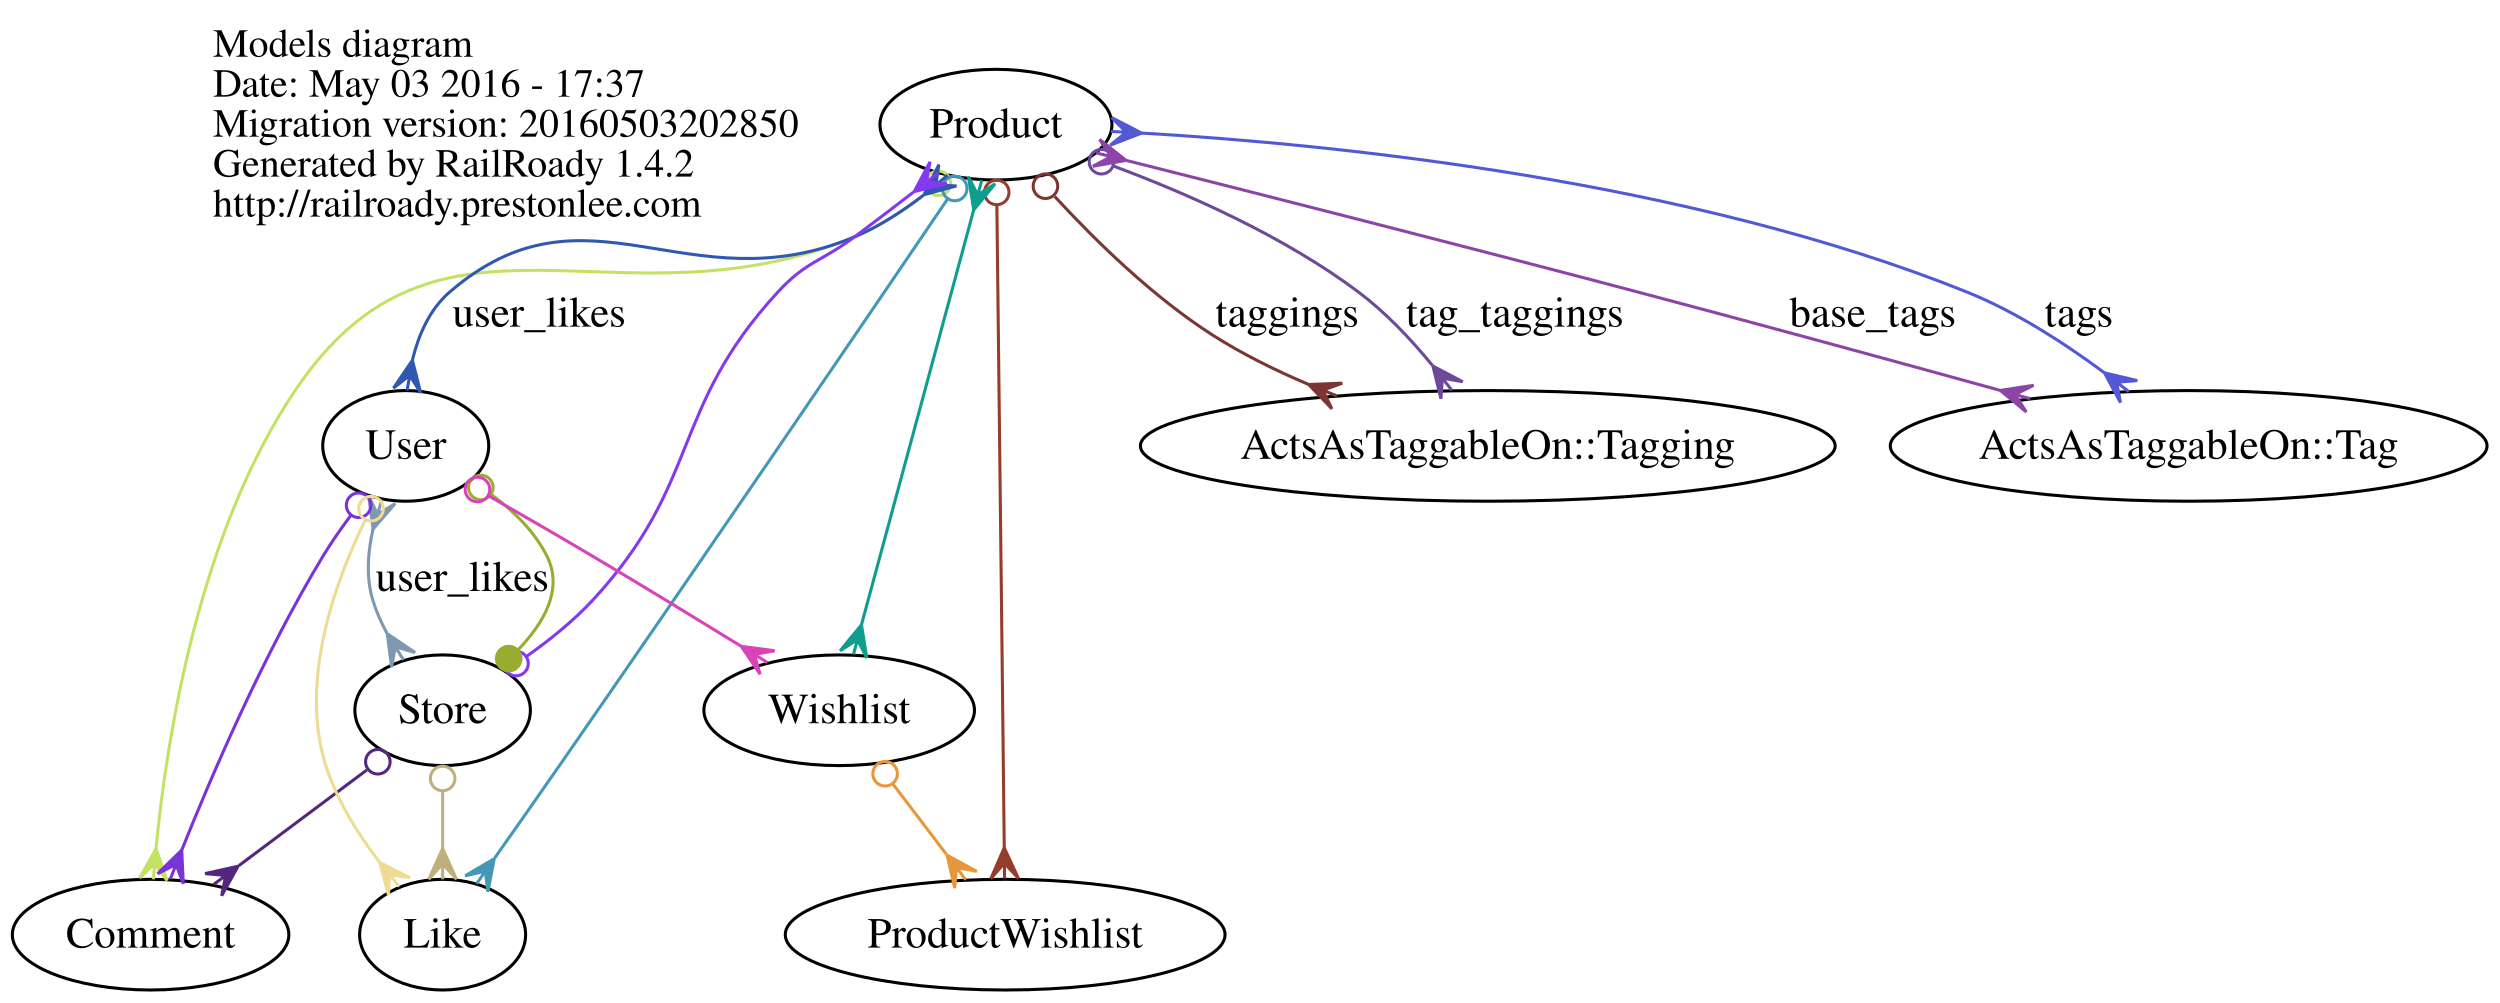
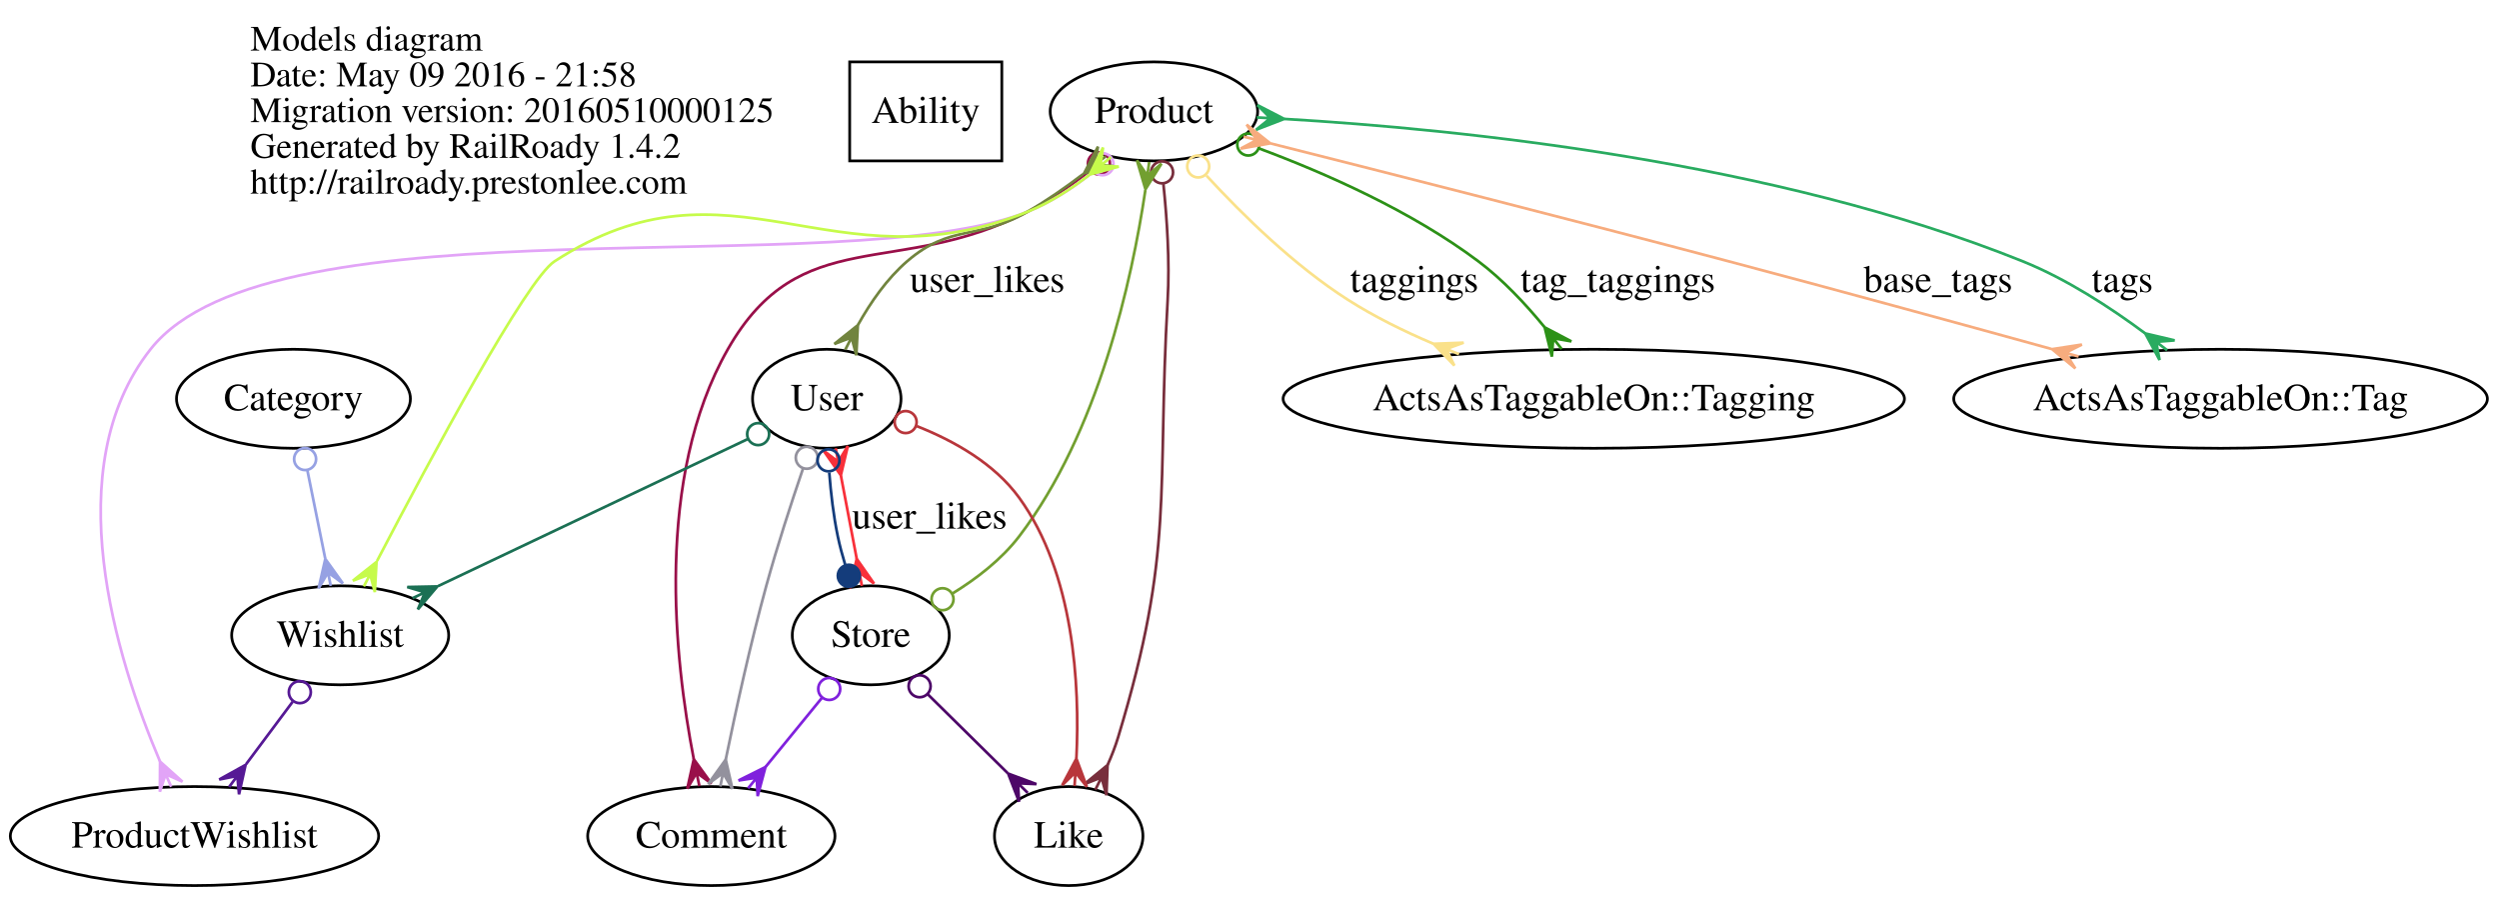
- <svg xmlns="http://www.w3.org/2000/svg" width="813pt" height="326pt" viewBox="0.00 0.00 813.27 326.00">
+ <svg xmlns="http://www.w3.org/2000/svg" width="909pt" height="326pt" viewBox="0.00 0.00 909.03 326.00">
  <g id="graph0" class="graph" transform="scale(1 1) rotate(0) translate(4 322)">
-     <polygon fill="none" stroke="none" points="-4,4 -4,-322 809.269,-322 809.269,4 -4,4" />
+     <polygon fill="none" stroke="none" points="-4,4 -4,-322 905.028,-322 905.028,4 -4,4" />
    <g id="node1" class="node">
-       <text text-anchor="start" x="65.301" y="-303.6" font-family="Times,serif" font-size="13.00">Models diagram</text>
-       <text text-anchor="start" x="65.301" y="-290.6" font-family="Times,serif" font-size="13.00">Date: May 03 2016 - 17:37</text>
-       <text text-anchor="start" x="65.301" y="-277.6" font-family="Times,serif" font-size="13.00">Migration version: 20160503202850</text>
-       <text text-anchor="start" x="65.301" y="-264.6" font-family="Times,serif" font-size="13.00">Generated by RailRoady 1.4.2</text>
-       <text text-anchor="start" x="65.301" y="-251.6" font-family="Times,serif" font-size="13.00">http://railroady.prestonlee.com</text>
+       <text text-anchor="start" x="87.06" y="-303.6" font-family="Times,serif" font-size="13.00">Models diagram</text>
+       <text text-anchor="start" x="87.06" y="-290.6" font-family="Times,serif" font-size="13.00">Date: May 09 2016 - 21:58</text>
+       <text text-anchor="start" x="87.06" y="-277.6" font-family="Times,serif" font-size="13.00">Migration version: 20160510000125</text>
+       <text text-anchor="start" x="87.06" y="-264.6" font-family="Times,serif" font-size="13.00">Generated by RailRoady 1.4.2</text>
+       <text text-anchor="start" x="87.06" y="-251.6" font-family="Times,serif" font-size="13.00">http://railroady.prestonlee.com</text>
    </g>
    <g id="node2" class="node">
-       <ellipse fill="none" stroke="black" cx="44.988" cy="-18" rx="44.977" ry="18" />
-       <text text-anchor="middle" x="44.988" y="-13.8" font-family="Times,serif" font-size="14.00">Comment</text>
+       <polygon fill="none" stroke="black" points="360.417,-299.5 305.077,-299.5 305.077,-263.5 360.417,-263.5 360.417,-299.5" />
+       <text text-anchor="middle" x="332.747" y="-277.3" font-family="Times,serif" font-size="14.00">Ability</text>
    </g>
    <g id="node3" class="node">
-       <ellipse fill="none" stroke="black" cx="139.988" cy="-18" rx="27" ry="18" />
-       <text text-anchor="middle" x="139.988" y="-13.8" font-family="Times,serif" font-size="14.00">Like</text>
+       <ellipse fill="none" stroke="black" cx="102.747" cy="-177" rx="42.546" ry="18" />
+       <text text-anchor="middle" x="102.747" y="-172.8" font-family="Times,serif" font-size="14.00">Category</text>
+     </g>
+     <g id="node10" class="node">
+       <ellipse fill="none" stroke="black" cx="119.747" cy="-91" rx="39.475" ry="18" />
+       <text text-anchor="middle" x="119.747" y="-86.8" font-family="Times,serif" font-size="14.00">Wishlist</text>
+     </g>
+     <g id="edge1" class="edge">
+       <path fill="none" stroke="#96a1e3" d="M107.809,-150.991C109.845,-140.929 112.198,-129.303 114.274,-119.045" />
+       <ellipse fill="none" stroke="#96a1e3" cx="106.981" cy="-155.081" rx="4" ry="4" />
+       <polygon fill="#96a1e3" stroke="#96a1e3" points="114.329,-118.775 120.723,-109.866 115.32,-113.874 116.312,-108.973 116.312,-108.973 116.312,-108.973 115.32,-113.874 111.902,-108.081 114.329,-118.775 114.329,-118.775" />
    </g>
    <g id="node4" class="node">
-       <ellipse fill="none" stroke="black" cx="319.988" cy="-281.5" rx="37.735" ry="18" />
-       <text text-anchor="middle" x="319.988" y="-277.3" font-family="Times,serif" font-size="14.00">Product</text>
+       <ellipse fill="none" stroke="black" cx="254.747" cy="-18" rx="44.977" ry="18" />
+       <text text-anchor="middle" x="254.747" y="-13.8" font-family="Times,serif" font-size="14.00">Comment</text>
    </g>
-     <g id="edge1" class="edge">
-       <path fill="none" stroke="#c3e264" d="M298.077,-259.789C290.901,-254.099 282.558,-248.531 273.988,-245 196.428,-213.045 138.856,-264.572 91.988,-195 60.922,-148.885 50.359,-83.1 46.79,-46.413" />
-       <ellipse fill="none" stroke="#c3e264" cx="301.241" cy="-262.429" rx="4" ry="4" />
-       <polygon fill="#c3e264" stroke="#c3e264" points="46.752,-45.978 50.375,-35.628 46.322,-40.997 45.891,-36.015 45.891,-36.015 45.891,-36.015 46.322,-40.997 41.408,-36.403 46.752,-45.978 46.752,-45.978" />
+     <g id="node5" class="node">
+       <ellipse fill="none" stroke="black" cx="384.747" cy="-18" rx="27" ry="18" />
+       <text text-anchor="middle" x="384.747" y="-13.8" font-family="Times,serif" font-size="14.00">Like</text>
+     </g>
+     <g id="node6" class="node">
+       <ellipse fill="none" stroke="black" cx="415.747" cy="-281.5" rx="37.735" ry="18" />
+       <text text-anchor="middle" x="415.747" y="-277.3" font-family="Times,serif" font-size="14.00">Product</text>
    </g>
    <g id="edge2" class="edge">
-       <path fill="none" stroke="#4497b6" d="M304.296,-257.359C278.223,-218.955 224.262,-139.678 177.988,-73 171.153,-63.151 163.561,-52.337 156.971,-42.991" />
-       <ellipse fill="none" stroke="#4497b6" cx="306.586" cy="-260.732" rx="4" ry="4" />
-       <polygon fill="#4497b6" stroke="#4497b6" points="156.785,-42.727 154.694,-31.963 153.901,-38.643 151.017,-34.558 151.017,-34.558 151.017,-34.558 153.901,-38.643 147.341,-37.154 156.785,-42.727 156.785,-42.727" />
+       <path fill="none" stroke="#990f49" d="M392.27,-259.778C385.356,-254.417 377.545,-249.027 369.747,-245 322.391,-220.545 287.127,-241.312 260.747,-195 234.097,-148.214 241.275,-82.504 248.35,-46.051" />
+       <ellipse fill="none" stroke="#990f49" cx="395.736" cy="-262.57" rx="4" ry="4" />
+       <polygon fill="#990f49" stroke="#990f49" points="248.372,-45.947 254.815,-37.074 249.391,-41.052 250.41,-36.157 250.41,-36.157 250.41,-36.157 249.391,-41.052 246.004,-35.24 248.372,-45.947 248.372,-45.947" />
    </g>
-     <g id="node5" class="node">
-       <ellipse fill="none" stroke="black" cx="322.988" cy="-18" rx="71.538" ry="18" />
-       <text text-anchor="middle" x="322.988" y="-13.8" font-family="Times,serif" font-size="14.00">ProductWishlist</text>
+     <g id="edge3" class="edge">
+       <path fill="none" stroke="#782e3c" d="M419.2,-255.072C420.516,-242.43 421.533,-226.917 420.747,-213 416.741,-141.995 423.347,-122.069 402.747,-54 401.727,-50.628 400.387,-47.194 398.898,-43.861" />
+       <ellipse fill="none" stroke="#782e3c" cx="418.713" cy="-259.336" rx="4" ry="4" />
+       <polygon fill="#782e3c" stroke="#782e3c" points="398.882,-43.828 398.482,-32.87 396.665,-39.347 394.448,-34.865 394.448,-34.865 394.448,-34.865 396.665,-39.347 390.415,-36.86 398.882,-43.828 398.882,-43.828" />
+     </g>
+     <g id="node7" class="node">
+       <ellipse fill="none" stroke="black" cx="66.747" cy="-18" rx="66.996" ry="18" />
+       <text text-anchor="middle" x="66.747" y="-13.8" font-family="Times,serif" font-size="14.00">ProductWishlist</text>
+     </g>
+     <g id="edge5" class="edge">
+       <path fill="none" stroke="#e2a4f7" d="M393.895,-259.641C386.722,-253.946 378.365,-248.411 369.747,-245 303.029,-218.593 95.156,-251.361 50.747,-195 16.669,-151.75 38.234,-82.646 54.174,-45.191" />
+       <ellipse fill="none" stroke="#e2a4f7" cx="397.058" cy="-262.291" rx="4" ry="4" />
+       <polygon fill="#e2a4f7" stroke="#e2a4f7" points="54.218,-45.092 62.383,-37.772 56.243,-40.52 58.269,-35.949 58.269,-35.949 58.269,-35.949 56.243,-40.52 54.154,-34.126 54.218,-45.092 54.218,-45.092" />
+     </g>
+     <g id="node9" class="node">
+       <ellipse fill="none" stroke="black" cx="296.747" cy="-177" rx="27" ry="18" />
+       <text text-anchor="middle" x="296.747" y="-172.8" font-family="Times,serif" font-size="14.00">User</text>
    </g>
    <g id="edge4" class="edge">
-       <path fill="none" stroke="#963c2b" d="M320.288,-255.17C320.683,-221.706 321.397,-160.931 321.988,-109 322.228,-87.939 322.493,-64.106 322.689,-46.259" />
-       <ellipse fill="none" stroke="#963c2b" cx="320.238" cy="-259.461" rx="4" ry="4" />
-       <polygon fill="#963c2b" stroke="#963c2b" points="322.689,-46.253 327.299,-36.303 322.744,-41.253 322.8,-36.254 322.8,-36.254 322.8,-36.254 322.744,-41.253 318.3,-36.204 322.689,-46.253 322.689,-46.253" />
+       <path fill="none" stroke="#71843e" d="M389.93,-258.656C383.56,-253.814 376.594,-248.954 369.747,-245 351.534,-234.481 341.911,-240.734 325.982,-227 318.677,-220.702 312.701,-212.108 308.098,-203.874" />
+       <polygon fill="#71843e" stroke="#71843e" points="390.327,-258.968 395.396,-268.692 394.254,-262.063 398.181,-265.158 398.181,-265.158 398.181,-265.158 394.254,-262.063 400.967,-261.624 390.327,-258.968 390.327,-258.968" />
+       <polygon fill="#71843e" stroke="#71843e" points="308.047,-203.773 307.493,-192.822 305.767,-199.323 303.488,-194.873 303.488,-194.873 303.488,-194.873 305.767,-199.323 299.483,-196.924 308.047,-203.773 308.047,-203.773" />
+       <text text-anchor="middle" x="355.13" y="-215.8" font-family="Times,serif" font-size="14.00">user_likes</text>
    </g>
-     <g id="node7" class="node">
-       <ellipse fill="none" stroke="black" cx="127.988" cy="-177" rx="27" ry="18" />
-       <text text-anchor="middle" x="127.988" y="-172.8" font-family="Times,serif" font-size="14.00">User</text>
+     <g id="edge6" class="edge">
+       <path fill="none" stroke="#c6fb4b" d="M392.099,-258.292C385.339,-253.098 377.649,-248.163 369.747,-245 298.39,-216.435 262.225,-268.837 197.747,-227 187.455,-220.322 152.62,-155.394 133.167,-118.071" />
+       <polygon fill="#c6fb4b" stroke="#c6fb4b" points="392.394,-258.535 397.246,-268.369 396.251,-261.716 400.109,-264.897 400.109,-264.897 400.109,-264.897 396.251,-261.716 402.972,-261.425 392.394,-258.535 392.394,-258.535" />
+       <polygon fill="#c6fb4b" stroke="#c6fb4b" points="132.955,-117.663 132.343,-106.714 130.652,-113.225 128.349,-108.787 128.349,-108.787 128.349,-108.787 130.652,-113.225 124.355,-110.86 132.955,-117.663 132.955,-117.663" />
    </g>
-     <g id="edge3" class="edge">
-       <path fill="none" stroke="#2f58b1" d="M296.271,-258.459C289.512,-253.264 281.84,-248.287 273.988,-245 219.468,-222.173 186.973,-265.614 142.223,-227 135.809,-221.466 132.201,-213.229 130.197,-205.081" />
-       <polygon fill="#2f58b1" stroke="#2f58b1" points="296.562,-258.698 301.432,-268.523 300.426,-261.872 304.289,-265.046 304.289,-265.046 304.289,-265.046 300.426,-261.872 307.146,-261.569 296.562,-258.698 296.562,-258.698" />
-       <polygon fill="#2f58b1" stroke="#2f58b1" points="130.159,-204.867 132.859,-194.238 129.293,-199.942 128.427,-195.018 128.427,-195.018 128.427,-195.018 129.293,-199.942 123.995,-195.798 130.159,-204.867 130.159,-204.867" />
-       <text text-anchor="middle" x="171.371" y="-215.8" font-family="Times,serif" font-size="14.00">user_likes</text>
+     <g id="node11" class="node">
+       <ellipse fill="none" stroke="black" cx="575.747" cy="-177" rx="113.006" ry="18" />
+       <text text-anchor="middle" x="575.747" y="-172.8" font-family="Times,serif" font-size="14.00">ActsAsTaggableOn::Tagging</text>
+     </g>
+     <g id="edge7" class="edge">
+       <path fill="none" stroke="#fae18a" d="M434.87,-258.134C448.133,-243.72 466.851,-225.418 486.306,-213 495.872,-206.894 506.674,-201.56 517.378,-197.02" />
+       <ellipse fill="none" stroke="#fae18a" cx="431.856" cy="-261.478" rx="4" ry="4" />
+       <polygon fill="#fae18a" stroke="#fae18a" points="517.457,-196.988 528.415,-197.407 522.092,-195.112 526.726,-193.236 526.726,-193.236 526.726,-193.236 522.092,-195.112 525.038,-189.064 517.457,-196.988 517.457,-196.988" />
+       <text text-anchor="middle" x="510.468" y="-215.8" font-family="Times,serif" font-size="14.00">taggings</text>
+     </g>
+     <g id="edge9" class="edge">
+       <path fill="none" stroke="#2c9117" d="M453.934,-268.049C478.232,-258.997 509.561,-245.155 533.747,-227 542.618,-220.341 550.909,-211.504 557.742,-203.17" />
+       <ellipse fill="none" stroke="#2c9117" cx="450.07" cy="-269.453" rx="4" ry="4" />
+       <polygon fill="#2c9117" stroke="#2c9117" points="557.893,-202.977 567.6,-197.876 560.975,-199.04 564.057,-195.103 564.057,-195.103 564.057,-195.103 560.975,-199.04 560.513,-192.329 557.893,-202.977 557.893,-202.977" />
+       <text text-anchor="middle" x="584.52" y="-215.8" font-family="Times,serif" font-size="14.00">tag_taggings</text>
+     </g>
+     <g id="node12" class="node">
+       <ellipse fill="none" stroke="black" cx="803.747" cy="-177" rx="97.062" ry="18" />
+       <text text-anchor="middle" x="803.747" y="-172.8" font-family="Times,serif" font-size="14.00">ActsAsTaggableOn::Tag</text>
+     </g>
+     <g id="edge8" class="edge">
+       <path fill="none" stroke="#f7ac7e" d="M458.313,-269.824C500.583,-259.17 567.216,-242.237 624.747,-227 663.867,-216.639 707.689,-204.65 742.182,-195.124" />
+       <polygon fill="#f7ac7e" stroke="#f7ac7e" points="458.07,-269.885 447.273,-267.963 453.221,-271.106 448.372,-272.327 448.372,-272.327 448.372,-272.327 453.221,-271.106 449.471,-276.691 458.07,-269.885 458.07,-269.885" />
+       <polygon fill="#f7ac7e" stroke="#f7ac7e" points="742.472,-195.044 753.309,-196.716 747.291,-193.712 752.11,-192.379 752.11,-192.379 752.11,-192.379 747.291,-193.712 750.911,-188.042 742.472,-195.044 742.472,-195.044" />
+       <text text-anchor="middle" x="700.961" y="-215.8" font-family="Times,serif" font-size="14.00">base_tags</text>
+     </g>
+     <g id="edge10" class="edge">
+       <path fill="none" stroke="#29ab60" d="M463.24,-278.756C526.598,-275.039 641.29,-263.407 731.747,-227 747.626,-220.609 763.54,-210.289 776.354,-200.764" />
+       <polygon fill="#29ab60" stroke="#29ab60" points="463.134,-278.762 452.904,-274.813 458.141,-279.034 453.149,-279.306 453.149,-279.306 453.149,-279.306 458.141,-279.034 453.394,-283.799 463.134,-278.762 463.134,-278.762" />
+       <polygon fill="#29ab60" stroke="#29ab60" points="776.363,-200.758 787.035,-198.239 780.329,-197.713 784.295,-194.669 784.295,-194.669 784.295,-194.669 780.329,-197.713 781.555,-191.099 776.363,-200.758 776.363,-200.758" />
+       <text text-anchor="middle" x="768.023" y="-215.8" font-family="Times,serif" font-size="14.00">tags</text>
    </g>
    <g id="node8" class="node">
-       <ellipse fill="none" stroke="black" cx="268.988" cy="-91" rx="44.016" ry="18" />
-       <text text-anchor="middle" x="268.988" y="-86.8" font-family="Times,serif" font-size="14.00">Wishlist</text>
+       <ellipse fill="none" stroke="black" cx="312.747" cy="-91" rx="28.55" ry="18" />
+       <text text-anchor="middle" x="312.747" y="-86.8" font-family="Times,serif" font-size="14.00">Store</text>
    </g>
-     <g id="edge5" class="edge">
-       <path fill="none" stroke="#0f9d8e" d="M312.747,-253.737C303.062,-217.938 285.986,-154.823 276.276,-118.937" />
-       <polygon fill="#0f9d8e" stroke="#0f9d8e" points="312.761,-253.786 311.029,-264.615 314.067,-258.613 315.373,-263.439 315.373,-263.439 315.373,-263.439 314.067,-258.613 319.716,-262.264 312.761,-253.786 312.761,-253.786" />
-       <polygon fill="#0f9d8e" stroke="#0f9d8e" points="276.242,-118.811 277.974,-107.983 274.936,-113.984 273.631,-109.158 273.631,-109.158 273.631,-109.158 274.936,-113.984 269.287,-110.333 276.242,-118.811 276.242,-118.811" />
+     <g id="edge12" class="edge">
+       <path fill="none" stroke="#8021dd" d="M295.01,-68.287C288.515,-60.336 281.128,-51.293 274.47,-43.143" />
+       <ellipse fill="none" stroke="#8021dd" cx="297.632" cy="-71.496" rx="4" ry="4" />
+       <polygon fill="#8021dd" stroke="#8021dd" points="274.442,-43.108 271.6,-32.517 271.278,-39.236 268.115,-35.364 268.115,-35.364 268.115,-35.364 271.278,-39.236 264.63,-38.211 274.442,-43.108 274.442,-43.108" />
    </g>
-     <g id="node9" class="node">
-       <ellipse fill="none" stroke="black" cx="479.988" cy="-177" rx="113.006" ry="18" />
-       <text text-anchor="middle" x="479.988" y="-172.8" font-family="Times,serif" font-size="14.00">ActsAsTaggableOn::Tagging</text>
-     </g>
-     <g id="edge6" class="edge">
-       <path fill="none" stroke="#7b3633" d="M339.111,-258.134C352.374,-243.72 371.092,-225.418 390.547,-213 400.113,-206.894 410.915,-201.56 421.619,-197.02" />
-       <ellipse fill="none" stroke="#7b3633" cx="336.097" cy="-261.478" rx="4" ry="4" />
-       <polygon fill="#7b3633" stroke="#7b3633" points="421.698,-196.988 432.656,-197.407 426.333,-195.112 430.967,-193.236 430.967,-193.236 430.967,-193.236 426.333,-195.112 429.279,-189.064 421.698,-196.988 421.698,-196.988" />
-       <text text-anchor="middle" x="414.709" y="-215.8" font-family="Times,serif" font-size="14.00">taggings</text>
-     </g>
-     <g id="edge8" class="edge">
-       <path fill="none" stroke="#6c499b" d="M358.175,-268.049C382.473,-258.997 413.802,-245.155 437.988,-227 446.859,-220.341 455.15,-211.504 461.983,-203.17" />
-       <ellipse fill="none" stroke="#6c499b" cx="354.311" cy="-269.453" rx="4" ry="4" />
-       <polygon fill="#6c499b" stroke="#6c499b" points="462.134,-202.977 471.841,-197.876 465.216,-199.04 468.298,-195.103 468.298,-195.103 468.298,-195.103 465.216,-199.04 464.754,-192.329 462.134,-202.977 462.134,-202.977" />
-       <text text-anchor="middle" x="488.761" y="-215.8" font-family="Times,serif" font-size="14.00">tag_taggings</text>
-     </g>
-     <g id="node10" class="node">
-       <ellipse fill="none" stroke="black" cx="707.988" cy="-177" rx="97.062" ry="18" />
-       <text text-anchor="middle" x="707.988" y="-172.8" font-family="Times,serif" font-size="14.00">ActsAsTaggableOn::Tag</text>
-     </g>
-     <g id="edge7" class="edge">
-       <path fill="none" stroke="#8c44a7" d="M362.554,-269.824C404.824,-259.17 471.457,-242.237 528.988,-227 568.108,-216.639 611.93,-204.65 646.423,-195.124" />
-       <polygon fill="#8c44a7" stroke="#8c44a7" points="362.311,-269.885 351.515,-267.963 357.462,-271.106 352.613,-272.327 352.613,-272.327 352.613,-272.327 357.462,-271.106 353.712,-276.691 362.311,-269.885 362.311,-269.885" />
-       <polygon fill="#8c44a7" stroke="#8c44a7" points="646.713,-195.044 657.55,-196.716 651.532,-193.712 656.351,-192.379 656.351,-192.379 656.351,-192.379 651.532,-193.712 655.152,-188.042 646.713,-195.044 646.713,-195.044" />
-       <text text-anchor="middle" x="605.202" y="-215.8" font-family="Times,serif" font-size="14.00">base_tags</text>
-     </g>
-     <g id="edge9" class="edge">
-       <path fill="none" stroke="#5159d4" d="M367.481,-278.756C430.839,-275.039 545.531,-263.407 635.988,-227 651.867,-220.609 667.782,-210.289 680.595,-200.764" />
-       <polygon fill="#5159d4" stroke="#5159d4" points="367.375,-278.762 357.145,-274.813 362.382,-279.034 357.39,-279.306 357.39,-279.306 357.39,-279.306 362.382,-279.034 357.635,-283.799 367.375,-278.762 367.375,-278.762" />
-       <polygon fill="#5159d4" stroke="#5159d4" points="680.604,-200.758 691.276,-198.239 684.57,-197.713 688.536,-194.669 688.536,-194.669 688.536,-194.669 684.57,-197.713 685.797,-191.099 680.604,-200.758 680.604,-200.758" />
-       <text text-anchor="middle" x="672.264" y="-215.8" font-family="Times,serif" font-size="14.00">tags</text>
-     </g>
-     <g id="node6" class="node">
-       <ellipse fill="none" stroke="black" cx="139.988" cy="-91" rx="28.55" ry="18" />
-       <text text-anchor="middle" x="139.988" y="-86.8" font-family="Times,serif" font-size="14.00">Store</text>
+     <g id="edge13" class="edge">
+       <path fill="none" stroke="#4d0768" d="M333.473,-69.562C342.555,-60.607 353.228,-50.082 362.478,-40.96" />
+       <ellipse fill="none" stroke="#4d0768" cx="330.514" cy="-72.48" rx="4" ry="4" />
+       <polygon fill="#4d0768" stroke="#4d0768" points="362.728,-40.714 373.008,-36.897 366.288,-37.203 369.848,-33.692 369.848,-33.692 369.848,-33.692 366.288,-37.203 366.688,-30.488 362.728,-40.714 362.728,-40.714" />
    </g>
    <g id="edge11" class="edge">
-       <path fill="none" stroke="#52277d" d="M115.327,-71.569C102.605,-62.061 87.013,-50.408 73.746,-40.492" />
-       <ellipse fill="none" stroke="#52277d" cx="118.916" cy="-74.251" rx="4" ry="4" />
-       <polygon fill="#52277d" stroke="#52277d" points="73.426,-40.253 68.11,-30.662 69.421,-37.26 65.416,-34.267 65.416,-34.267 65.416,-34.267 69.421,-37.26 62.722,-37.871 73.426,-40.253 73.426,-40.253" />
+       <path fill="none" stroke="#729f30" d="M342.4,-106.164C351.267,-111.618 360.326,-118.594 366.747,-127 395.584,-164.747 407.724,-219.954 412.63,-252.851" />
+       <ellipse fill="none" stroke="#729f30" cx="338.85" cy="-104.117" rx="4" ry="4" />
+       <polygon fill="#729f30" stroke="#729f30" points="412.676,-253.186 409.572,-263.704 413.353,-258.14 414.031,-263.094 414.031,-263.094 414.031,-263.094 413.353,-258.14 418.489,-262.485 412.676,-253.186 412.676,-253.186" />
    </g>
-     <g id="edge12" class="edge">
-       <path fill="none" stroke="#beaf7c" d="M139.988,-64.791C139.988,-58.832 139.988,-52.45 139.988,-46.399" />
-       <ellipse fill="none" stroke="#beaf7c" cx="139.988" cy="-68.813" rx="4" ry="4" />
-       <polygon fill="#beaf7c" stroke="#beaf7c" points="139.989,-46.029 144.488,-36.029 139.988,-41.029 139.988,-36.029 139.988,-36.029 139.988,-36.029 139.988,-41.029 135.488,-36.029 139.989,-46.029 139.989,-46.029" />
+     <g id="edge14" class="edge">
+       <path fill="none" stroke="#f8303a" d="M307.633,-118.849C305.794,-128.504 303.72,-139.392 301.88,-149.055" />
+       <polygon fill="#f8303a" stroke="#f8303a" points="307.643,-118.797 313.935,-109.815 308.579,-113.885 309.514,-108.973 309.514,-108.973 309.514,-108.973 308.579,-113.885 305.094,-108.131 307.643,-118.797 307.643,-118.797" />
+       <polygon fill="#f8303a" stroke="#f8303a" points="301.856,-149.178 295.565,-158.159 300.921,-154.09 299.985,-159.001 299.985,-159.001 299.985,-159.001 300.921,-154.09 304.406,-159.843 301.856,-149.178 301.856,-149.178" />
+       <text text-anchor="middle" x="334.13" y="-129.8" font-family="Times,serif" font-size="14.00">user_likes</text>
    </g>
-     <g id="edge10" class="edge">
-       <path fill="none" stroke="#8339ef" d="M167.33,-108.557C174.865,-113.877 182.69,-120.178 188.988,-127 224.147,-165.083 213.902,-188.851 248.988,-227 258.257,-237.077 263.012,-236.816 273.988,-245 280.216,-249.643 286.859,-254.704 293.104,-259.513" />
-       <ellipse fill="none" stroke="#8339ef" cx="163.855" cy="-106.203" rx="4" ry="4" />
-       <polygon fill="#8339ef" stroke="#8339ef" points="293.386,-259.731 298.543,-269.409 297.341,-262.79 301.296,-265.849 301.296,-265.849 301.296,-265.849 297.341,-262.79 304.05,-262.29 293.386,-259.731 293.386,-259.731" />
-     </g>
-     <g id="edge13" class="edge">
-       <path fill="none" stroke="#7e99af" d="M121.82,-116.148C119.939,-119.641 118.318,-123.308 117.223,-127 115.043,-134.348 115.634,-142.435 117.349,-149.883" />
-       <polygon fill="#7e99af" stroke="#7e99af" points="121.966,-115.913 131.053,-109.776 124.596,-111.661 127.226,-107.409 127.226,-107.409 127.226,-107.409 124.596,-111.661 123.4,-105.041 121.966,-115.913 121.966,-115.913" />
-       <polygon fill="#7e99af" stroke="#7e99af" points="117.364,-149.935 115.916,-160.805 118.796,-154.726 120.228,-159.516 120.228,-159.516 120.228,-159.516 118.796,-154.726 124.539,-158.227 117.364,-149.935 117.364,-149.935" />
-       <text text-anchor="middle" x="146.371" y="-129.8" font-family="Times,serif" font-size="14.00">user_likes</text>
+     <g id="edge17" class="edge">
+       <path fill="none" stroke="#93919d" d="M288.074,-151.543C283.764,-138.927 278.656,-123.236 274.747,-109 268.973,-87.969 263.679,-63.829 259.991,-45.847" />
+       <ellipse fill="none" stroke="#93919d" cx="289.463" cy="-155.562" rx="4" ry="4" />
+       <polygon fill="#93919d" stroke="#93919d" points="259.99,-45.845 262.424,-35.152 259.002,-40.943 258.013,-36.042 258.013,-36.042 258.013,-36.042 259.002,-40.943 253.602,-36.932 259.99,-45.845 259.99,-45.845" />
    </g>
    <g id="edge16" class="edge">
-       <path fill="none" stroke="#7a32d9" d="M110.094,-154.37C106.882,-150.063 103.698,-145.482 100.988,-141 82.044,-109.659 65.256,-70.826 55.116,-45.507" />
-       <ellipse fill="none" stroke="#7a32d9" cx="112.659" cy="-157.693" rx="4" ry="4" />
-       <polygon fill="#7a32d9" stroke="#7a32d9" points="55.11,-45.491 55.626,-34.537 53.275,-40.84 51.44,-36.188 51.44,-36.188 51.44,-36.188 53.275,-40.84 47.254,-37.84 55.11,-45.491 55.11,-45.491" />
+       <path fill="none" stroke="#b8363b" d="M329.495,-167.057C343.086,-161.69 357.753,-153.418 366.747,-141 386.725,-113.415 388.825,-73.003 387.551,-46.357" />
+       <ellipse fill="none" stroke="#b8363b" cx="325.429" cy="-168.529" rx="4" ry="4" />
+       <polygon fill="#b8363b" stroke="#b8363b" points="387.539,-46.175 391.361,-35.896 387.205,-41.186 386.871,-36.197 386.871,-36.197 386.871,-36.197 387.205,-41.186 382.381,-36.498 387.539,-46.175 387.539,-46.175" />
    </g>
    <g id="edge15" class="edge">
-       <path fill="none" stroke="#eedb94" d="M114.828,-152.903C104.577,-131.883 93.412,-100.091 101.988,-73 105.591,-61.62 112.55,-50.564 119.538,-41.451" />
-       <ellipse fill="none" stroke="#eedb94" cx="116.703" cy="-156.571" rx="4" ry="4" />
-       <polygon fill="#eedb94" stroke="#eedb94" points="119.556,-41.429 129.359,-36.516 122.712,-37.552 125.869,-33.674 125.869,-33.674 125.869,-33.674 122.712,-37.552 122.379,-30.833 119.556,-41.429 119.556,-41.429" />
-     </g>
-     <g id="edge14" class="edge">
-       <path fill="none" stroke="#98ac30" d="M155.787,-161.204C163.049,-155.871 169.962,-149.123 173.988,-141 179.27,-130.346 172.97,-119.39 164.417,-110.546" />
-       <ellipse fill="none" stroke="#98ac30" cx="152.414" cy="-163.471" rx="4" ry="4" />
-       <ellipse fill="#98ac30" stroke="#98ac30" cx="161.488" cy="-107.801" rx="4" ry="4" />
-     </g>
-     <g id="edge17" class="edge">
-       <path fill="none" stroke="#d943b7" d="M154.922,-160.767C165.572,-154.686 177.896,-147.578 188.988,-141 204.882,-131.575 222.401,-120.88 236.983,-111.892" />
-       <ellipse fill="none" stroke="#d943b7" cx="151.327" cy="-162.814" rx="4" ry="4" />
-       <polygon fill="#d943b7" stroke="#d943b7" points="237.134,-111.799 248.007,-110.371 241.388,-109.171 245.642,-106.543 245.642,-106.543 245.642,-106.543 241.388,-109.171 243.277,-102.714 237.134,-111.799 237.134,-111.799" />
+       <path fill="none" stroke="#143c7b" d="M297.648,-150.174C298.235,-142.647 299.192,-134.446 300.747,-127 301.456,-123.605 302.4,-120.084 303.448,-116.643" />
+       <ellipse fill="none" stroke="#143c7b" cx="297.367" cy="-154.623" rx="4" ry="4" />
+       <ellipse fill="#143c7b" stroke="#143c7b" cx="304.767" cy="-112.65" rx="4" ry="4" />
    </g>
    <g id="edge18" class="edge">
-       <path fill="none" stroke="#e7963a" d="M286.386,-67.126C291.941,-59.822 298.119,-51.699 303.794,-44.237" />
-       <ellipse fill="none" stroke="#e7963a" cx="283.934" cy="-70.349" rx="4" ry="4" />
-       <polygon fill="#e7963a" stroke="#e7963a" points="304.103,-43.831 313.739,-38.595 307.13,-39.851 310.157,-35.871 310.157,-35.871 310.157,-35.871 307.13,-39.851 306.575,-33.147 304.103,-43.831 304.103,-43.831" />
+       <path fill="none" stroke="#1b7054" d="M268.136,-162.422C237.427,-147.848 188.594,-124.673 155.405,-108.922" />
+       <ellipse fill="none" stroke="#1b7054" cx="271.783" cy="-164.153" rx="4" ry="4" />
+       <polygon fill="#1b7054" stroke="#1b7054" points="155.1,-108.778 147.995,-100.425 150.583,-106.634 146.066,-104.49 146.066,-104.49 146.066,-104.49 150.583,-106.634 144.137,-108.556 155.1,-108.778 155.1,-108.778" />
+     </g>
+     <g id="edge19" class="edge">
+       <path fill="none" stroke="#561995" d="M102.455,-66.835C97.039,-59.58 91.037,-51.539 85.524,-44.154" />
+       <ellipse fill="none" stroke="#561995" cx="105.062" cy="-70.327" rx="4" ry="4" />
+       <polygon fill="#561995" stroke="#561995" points="85.323,-43.885 82.947,-33.179 82.332,-39.878 79.341,-35.871 79.341,-35.871 79.341,-35.871 82.332,-39.878 75.735,-38.563 85.323,-43.885 85.323,-43.885" />
    </g>
  </g>
</svg>
